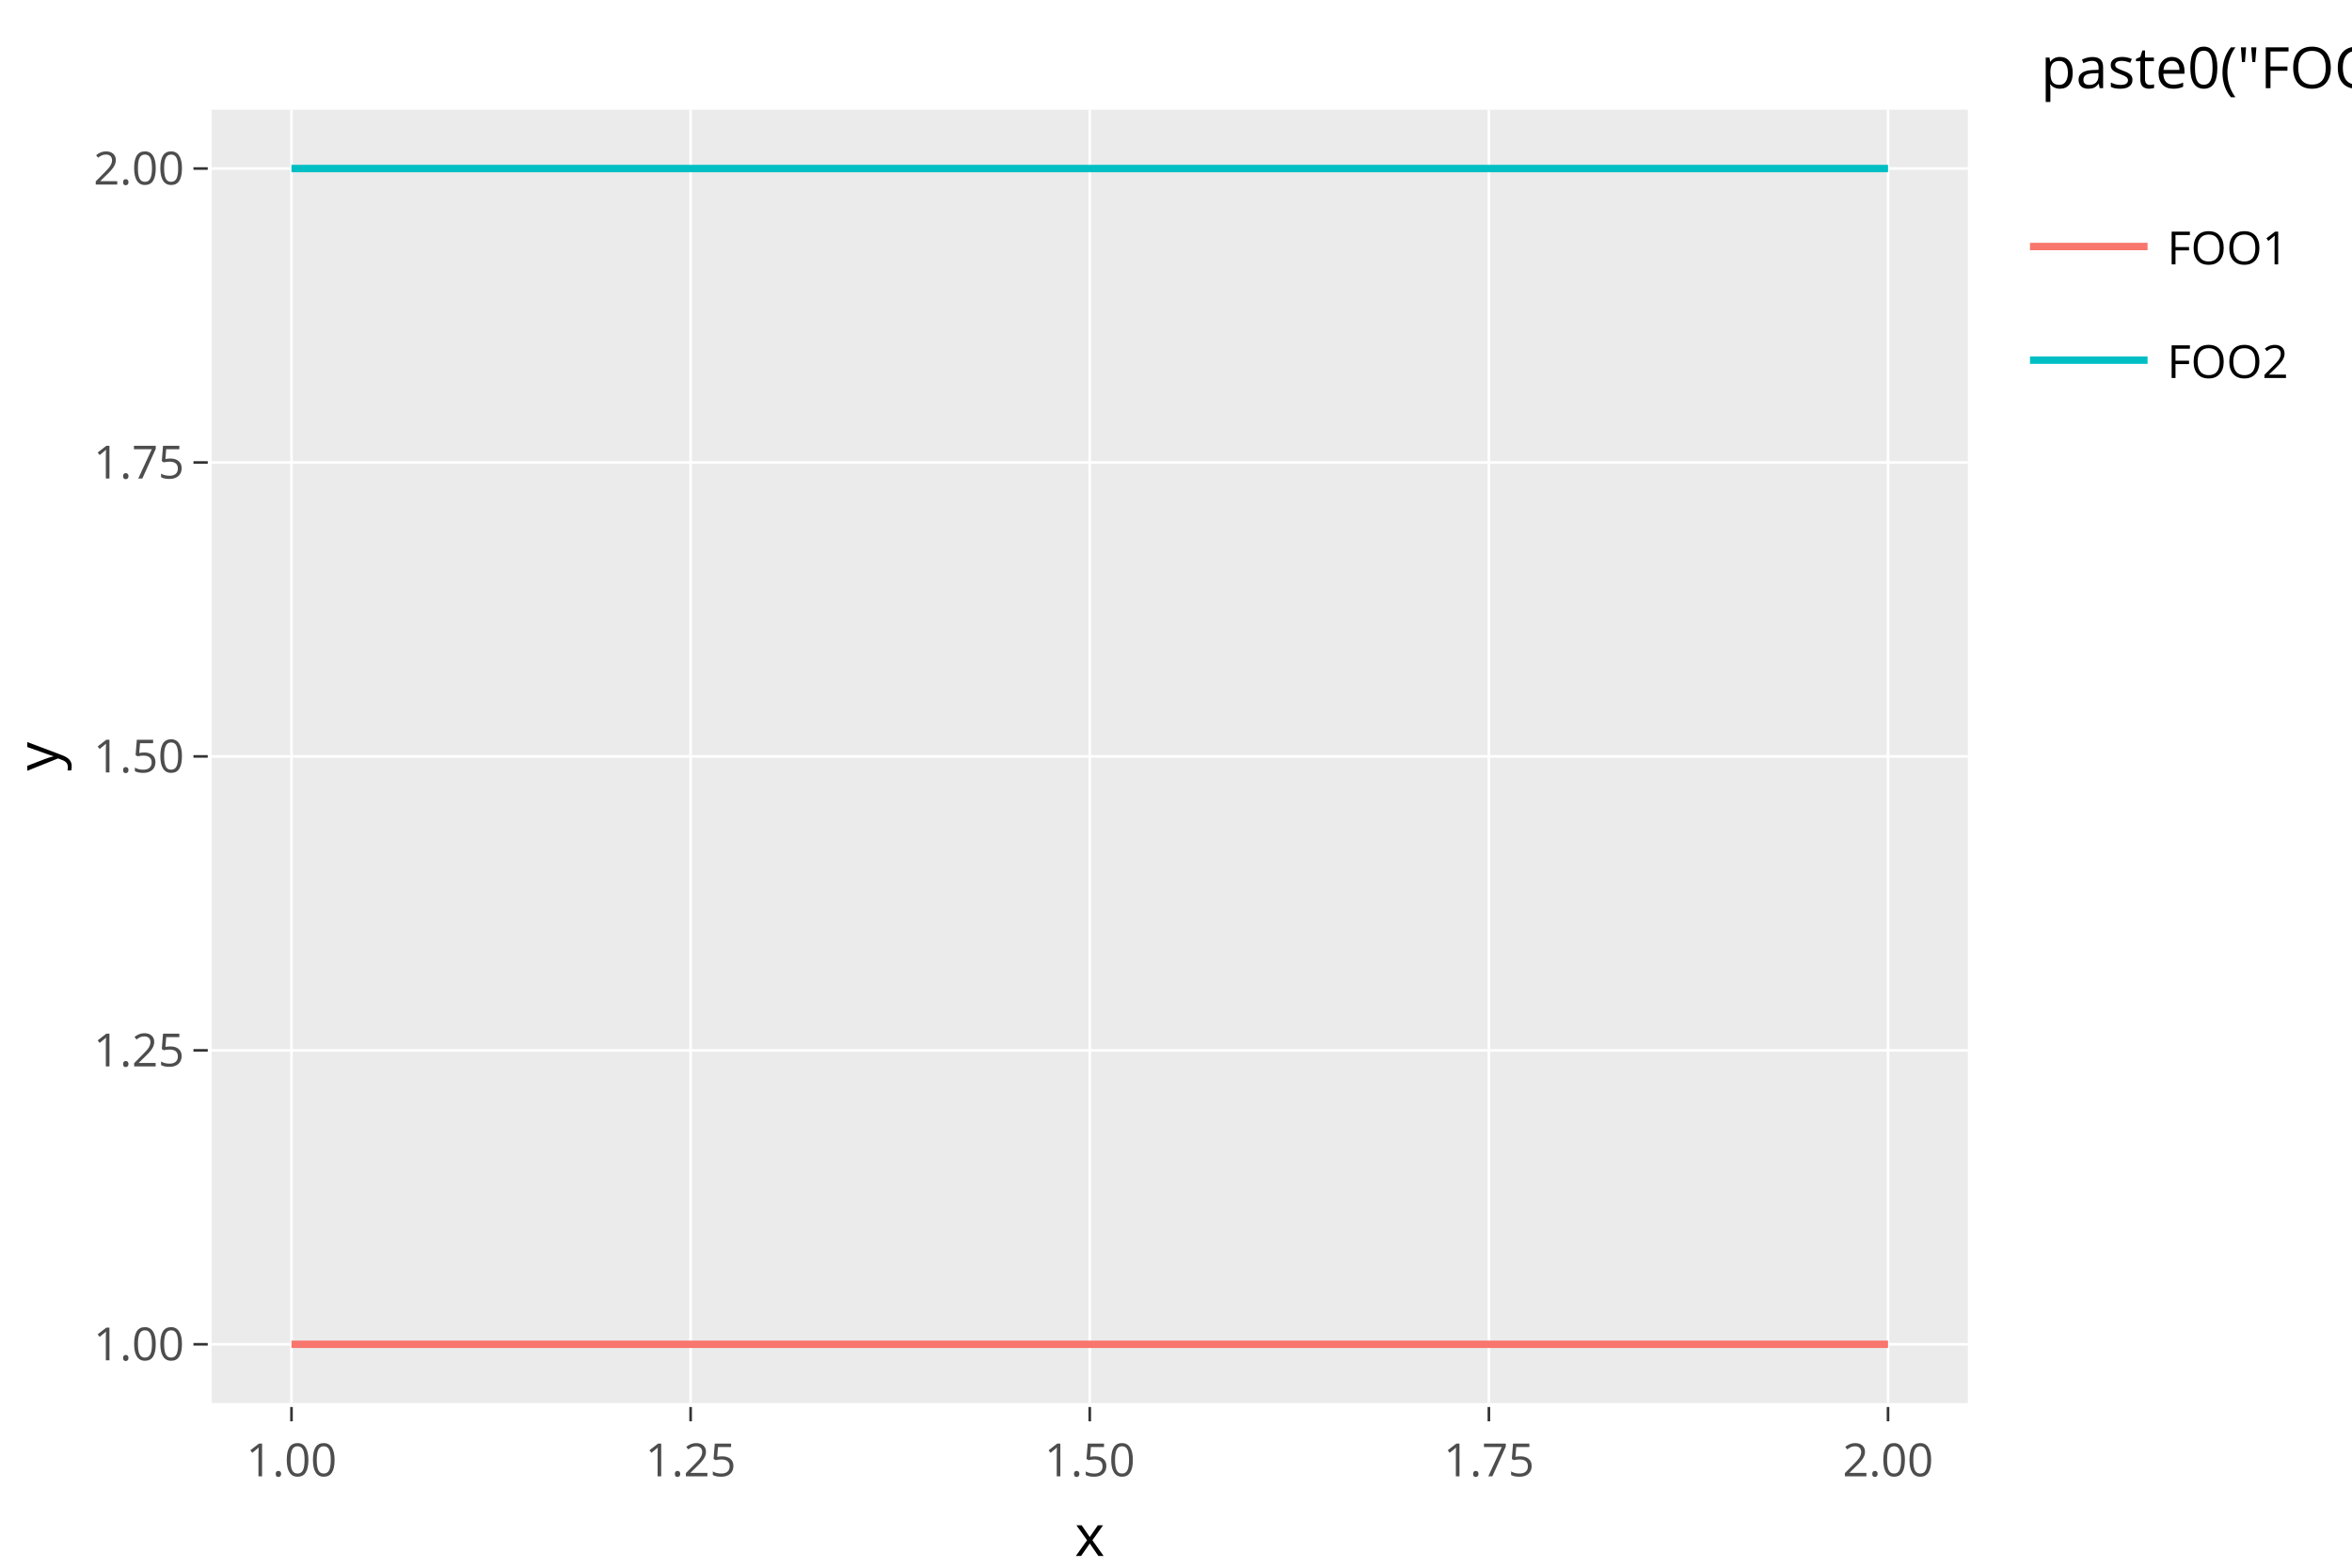
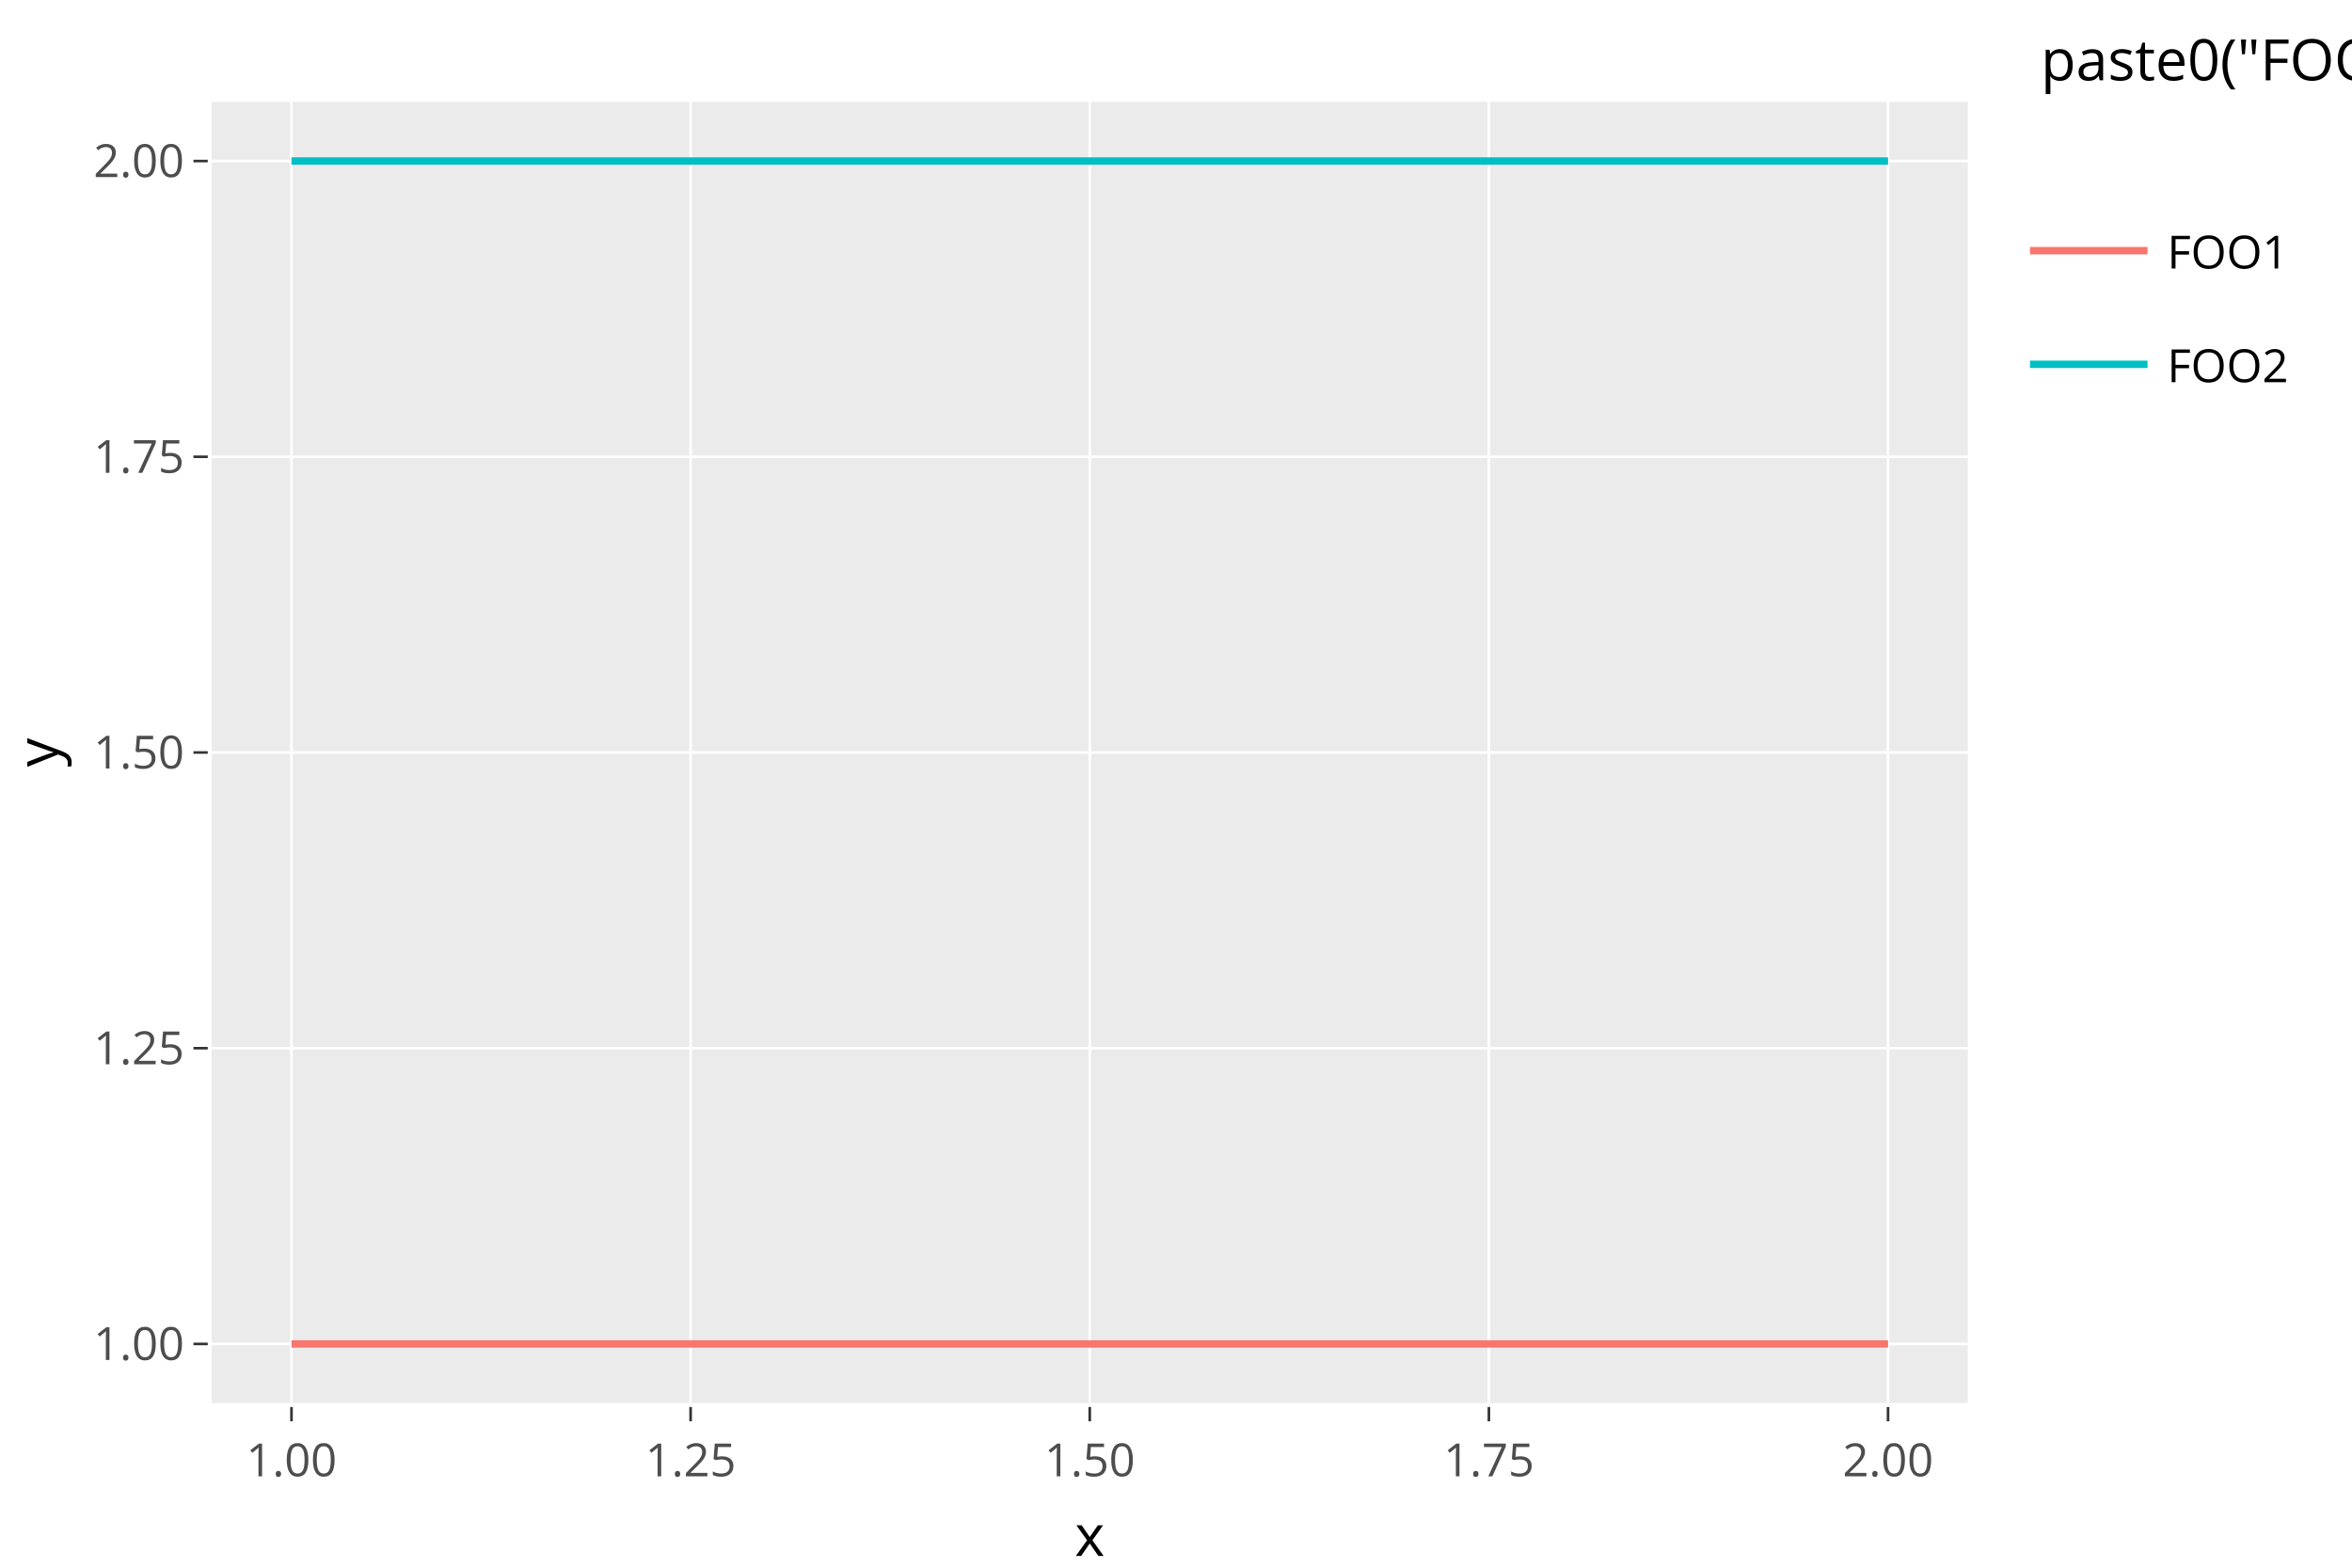
<svg xmlns="http://www.w3.org/2000/svg" class="main-svg" width="600" height="400" viewBox="0 0 600 400">
  <rect x="0" y="0" width="600" height="400" style="fill: rgb(255, 255, 255); fill-opacity: 1;" />
  <defs id="defs-">
    <g class="clips">
      <clipPath id="clipxyplot" class="plotclip">
-         <rect width="448" height="330" />
+         <rect width="448" height="332" />
      </clipPath>
      <clipPath class="axesclip" id="clipx">
        <rect x="54" y="0" width="448" height="400" />
      </clipPath>
      <clipPath class="axesclip" id="clipy">
-         <rect x="0" y="28" width="600" height="330" />
+         <rect x="0" y="26" width="600" height="332" />
      </clipPath>
      <clipPath class="axesclip" id="clipxy">
-         <rect x="54" y="28" width="448" height="330" />
+         <rect x="54" y="26" width="448" height="332" />
      </clipPath>
    </g>
    <g class="gradients" />
  </defs>
  <g class="bglayer">
-     <rect class="bg" x="54" y="28" width="448" height="330" style="fill: rgb(235, 235, 235); fill-opacity: 1; stroke-width: 0;" />
+     <rect class="bg" x="54" y="26" width="448" height="332" style="fill: rgb(235, 235, 235); fill-opacity: 1; stroke-width: 0;" />
  </g>
  <g class="layer-below">
    <g class="imagelayer" />
    <g class="shapelayer" />
  </g>
  <g class="cartesianlayer">
    <g class="subplot xy">
      <g class="layer-subplot">
        <g class="shapelayer" />
        <g class="imagelayer" />
      </g>
      <g class="gridlayer">
        <g class="x">
-           <path class="xgrid crisp" d="M0,28v330" transform="translate(74.36,0)" style="stroke: rgb(255, 255, 255); stroke-opacity: 1; stroke-width: 0.664px;" />
-           <path class="xgrid crisp" d="M0,28v330" transform="translate(176.18,0)" style="stroke: rgb(255, 255, 255); stroke-opacity: 1; stroke-width: 0.664px;" />
-           <path class="xgrid crisp" d="M0,28v330" transform="translate(278,0)" style="stroke: rgb(255, 255, 255); stroke-opacity: 1; stroke-width: 0.664px;" />
-           <path class="xgrid crisp" d="M0,28v330" transform="translate(379.82,0)" style="stroke: rgb(255, 255, 255); stroke-opacity: 1; stroke-width: 0.664px;" />
-           <path class="xgrid crisp" d="M0,28v330" transform="translate(481.64,0)" style="stroke: rgb(255, 255, 255); stroke-opacity: 1; stroke-width: 0.664px;" />
+           <path class="xgrid crisp" d="M0,26v332" transform="translate(74.36,0)" style="stroke: rgb(255, 255, 255); stroke-opacity: 1; stroke-width: 0.664px;" />
+           <path class="xgrid crisp" d="M0,26v332" transform="translate(176.18,0)" style="stroke: rgb(255, 255, 255); stroke-opacity: 1; stroke-width: 0.664px;" />
+           <path class="xgrid crisp" d="M0,26v332" transform="translate(278,0)" style="stroke: rgb(255, 255, 255); stroke-opacity: 1; stroke-width: 0.664px;" />
+           <path class="xgrid crisp" d="M0,26v332" transform="translate(379.82,0)" style="stroke: rgb(255, 255, 255); stroke-opacity: 1; stroke-width: 0.664px;" />
+           <path class="xgrid crisp" d="M0,26v332" transform="translate(481.64,0)" style="stroke: rgb(255, 255, 255); stroke-opacity: 1; stroke-width: 0.664px;" />
        </g>
        <g class="y">
-           <path class="ygrid crisp" d="M54,0h448" transform="translate(0,343)" style="stroke: rgb(255, 255, 255); stroke-opacity: 1; stroke-width: 0.664px;" />
-           <path class="ygrid crisp" d="M54,0h448" transform="translate(0,268)" style="stroke: rgb(255, 255, 255); stroke-opacity: 1; stroke-width: 0.664px;" />
-           <path class="ygrid crisp" d="M54,0h448" transform="translate(0,193)" style="stroke: rgb(255, 255, 255); stroke-opacity: 1; stroke-width: 0.664px;" />
-           <path class="ygrid crisp" d="M54,0h448" transform="translate(0,118)" style="stroke: rgb(255, 255, 255); stroke-opacity: 1; stroke-width: 0.664px;" />
-           <path class="ygrid crisp" d="M54,0h448" transform="translate(0,43)" style="stroke: rgb(255, 255, 255); stroke-opacity: 1; stroke-width: 0.664px;" />
+           <path class="ygrid crisp" d="M54,0h448" transform="translate(0,342.91)" style="stroke: rgb(255, 255, 255); stroke-opacity: 1; stroke-width: 0.664px;" />
+           <path class="ygrid crisp" d="M54,0h448" transform="translate(0,267.45)" style="stroke: rgb(255, 255, 255); stroke-opacity: 1; stroke-width: 0.664px;" />
+           <path class="ygrid crisp" d="M54,0h448" transform="translate(0,192)" style="stroke: rgb(255, 255, 255); stroke-opacity: 1; stroke-width: 0.664px;" />
+           <path class="ygrid crisp" d="M54,0h448" transform="translate(0,116.55)" style="stroke: rgb(255, 255, 255); stroke-opacity: 1; stroke-width: 0.664px;" />
+           <path class="ygrid crisp" d="M54,0h448" transform="translate(0,41.09)" style="stroke: rgb(255, 255, 255); stroke-opacity: 1; stroke-width: 0.664px;" />
        </g>
      </g>
      <g class="zerolinelayer" />
      <path class="xlines-below" />
      <path class="ylines-below" />
      <g class="overlines-below" />
      <g class="xaxislayer-below" />
      <g class="yaxislayer-below" />
      <g class="overaxes-below" />
-       <g class="plot" transform="translate(54, 28)" clip-path="url(#clipxyplot)">
+       <g class="plot" transform="translate(54, 26)" clip-path="url(#clipxyplot)">
        <g class="scatterlayer mlayer">
          <g class="trace scatter trace-vdiffr-plotly-1" style="stroke-miterlimit: 2; opacity: 1;">
-             <path class="js-line" d="M20.36,315L427.64,315" style="vector-effect: non-scaling-stroke; fill: none; stroke: rgb(248, 118, 109); stroke-opacity: 1; stroke-width: 1.89px; opacity: 1;" />
+             <path class="js-line" d="M20.36,316.91L427.64,316.91" style="vector-effect: non-scaling-stroke; fill: none; stroke: rgb(248, 118, 109); stroke-opacity: 1; stroke-width: 1.89px; opacity: 1;" />
            <g class="points" />
          </g>
          <g class="trace scatter trace-vdiffr-plotly-2" style="stroke-miterlimit: 2; opacity: 1;">
-             <path class="js-line" d="M20.36,15L427.64,15" style="vector-effect: non-scaling-stroke; fill: none; stroke: rgb(0, 191, 196); stroke-opacity: 1; stroke-width: 1.89px; opacity: 1;" />
+             <path class="js-line" d="M20.36,15.09L427.64,15.09" style="vector-effect: non-scaling-stroke; fill: none; stroke: rgb(0, 191, 196); stroke-opacity: 1; stroke-width: 1.89px; opacity: 1;" />
            <g class="points" />
          </g>
        </g>
      </g>
      <g class="overplot" />
      <path class="xlines-above crisp" d="" style="fill: none; stroke-width: 1px; stroke: rgb(0, 0, 0); stroke-opacity: 0;" />
      <path class="ylines-above crisp" d="" style="fill: none; stroke-width: 1px; stroke: rgb(0, 0, 0); stroke-opacity: 0;" />
      <g class="overlines-above" />
      <g class="xaxislayer-above">
        <path class="xtick ticks crisp" d="M0,359v3.653" transform="translate(74.36,0)" style="stroke: rgb(51, 51, 51); stroke-opacity: 1; stroke-width: 0.664px;" />
        <path class="xtick ticks crisp" d="M0,359v3.653" transform="translate(176.18,0)" style="stroke: rgb(51, 51, 51); stroke-opacity: 1; stroke-width: 0.664px;" />
        <path class="xtick ticks crisp" d="M0,359v3.653" transform="translate(278,0)" style="stroke: rgb(51, 51, 51); stroke-opacity: 1; stroke-width: 0.664px;" />
        <path class="xtick ticks crisp" d="M0,359v3.653" transform="translate(379.82,0)" style="stroke: rgb(51, 51, 51); stroke-opacity: 1; stroke-width: 0.664px;" />
        <path class="xtick ticks crisp" d="M0,359v3.653" transform="translate(481.64,0)" style="stroke: rgb(51, 51, 51); stroke-opacity: 1; stroke-width: 0.664px;" />
        <g class="xtick">
          <text text-anchor="middle" x="0" y="376.68" transform="translate(74.36,0)" style="font-family: 'Open Sans', verdana, arial, sans-serif; font-size: 11.69px; fill: rgb(77, 77, 77); fill-opacity: 1; white-space: pre;">1.00</text>
        </g>
        <g class="xtick">
          <text text-anchor="middle" x="0" y="376.68" transform="translate(176.18,0)" style="font-family: 'Open Sans', verdana, arial, sans-serif; font-size: 11.69px; fill: rgb(77, 77, 77); fill-opacity: 1; white-space: pre;">1.25</text>
        </g>
        <g class="xtick">
          <text text-anchor="middle" x="0" y="376.68" transform="translate(278,0)" style="font-family: 'Open Sans', verdana, arial, sans-serif; font-size: 11.69px; fill: rgb(77, 77, 77); fill-opacity: 1; white-space: pre;">1.50</text>
        </g>
        <g class="xtick">
          <text text-anchor="middle" x="0" y="376.68" transform="translate(379.82,0)" style="font-family: 'Open Sans', verdana, arial, sans-serif; font-size: 11.69px; fill: rgb(77, 77, 77); fill-opacity: 1; white-space: pre;">1.75</text>
        </g>
        <g class="xtick">
          <text text-anchor="middle" x="0" y="376.68" transform="translate(481.64,0)" style="font-family: 'Open Sans', verdana, arial, sans-serif; font-size: 11.69px; fill: rgb(77, 77, 77); fill-opacity: 1; white-space: pre;">2.00</text>
        </g>
      </g>
      <g class="yaxislayer-above">
-         <path class="ytick ticks crisp" d="M53,0h-3.653" transform="translate(0,343)" style="stroke: rgb(51, 51, 51); stroke-opacity: 1; stroke-width: 0.664px;" />
-         <path class="ytick ticks crisp" d="M53,0h-3.653" transform="translate(0,268)" style="stroke: rgb(51, 51, 51); stroke-opacity: 1; stroke-width: 0.664px;" />
-         <path class="ytick ticks crisp" d="M53,0h-3.653" transform="translate(0,193)" style="stroke: rgb(51, 51, 51); stroke-opacity: 1; stroke-width: 0.664px;" />
-         <path class="ytick ticks crisp" d="M53,0h-3.653" transform="translate(0,118)" style="stroke: rgb(51, 51, 51); stroke-opacity: 1; stroke-width: 0.664px;" />
-         <path class="ytick ticks crisp" d="M53,0h-3.653" transform="translate(0,43)" style="stroke: rgb(51, 51, 51); stroke-opacity: 1; stroke-width: 0.664px;" />
+         <path class="ytick ticks crisp" d="M53,0h-3.653" transform="translate(0,342.91)" style="stroke: rgb(51, 51, 51); stroke-opacity: 1; stroke-width: 0.664px;" />
+         <path class="ytick ticks crisp" d="M53,0h-3.653" transform="translate(0,267.45)" style="stroke: rgb(51, 51, 51); stroke-opacity: 1; stroke-width: 0.664px;" />
+         <path class="ytick ticks crisp" d="M53,0h-3.653" transform="translate(0,192)" style="stroke: rgb(51, 51, 51); stroke-opacity: 1; stroke-width: 0.664px;" />
+         <path class="ytick ticks crisp" d="M53,0h-3.653" transform="translate(0,116.55)" style="stroke: rgb(51, 51, 51); stroke-opacity: 1; stroke-width: 0.664px;" />
+         <path class="ytick ticks crisp" d="M53,0h-3.653" transform="translate(0,41.09)" style="stroke: rgb(51, 51, 51); stroke-opacity: 1; stroke-width: 0.664px;" />
        <g class="ytick">
-           <text text-anchor="end" x="47.009" y="4.091" transform="translate(0,343)" style="font-family: 'Open Sans', verdana, arial, sans-serif; font-size: 11.69px; fill: rgb(77, 77, 77); fill-opacity: 1; white-space: pre;">1.00</text>
+           <text text-anchor="end" x="47.009" y="4.091" transform="translate(0,342.91)" style="font-family: 'Open Sans', verdana, arial, sans-serif; font-size: 11.69px; fill: rgb(77, 77, 77); fill-opacity: 1; white-space: pre;">1.00</text>
        </g>
        <g class="ytick">
-           <text text-anchor="end" x="47.009" y="4.091" transform="translate(0,268)" style="font-family: 'Open Sans', verdana, arial, sans-serif; font-size: 11.69px; fill: rgb(77, 77, 77); fill-opacity: 1; white-space: pre;">1.25</text>
+           <text text-anchor="end" x="47.009" y="4.091" transform="translate(0,267.45)" style="font-family: 'Open Sans', verdana, arial, sans-serif; font-size: 11.69px; fill: rgb(77, 77, 77); fill-opacity: 1; white-space: pre;">1.25</text>
        </g>
        <g class="ytick">
-           <text text-anchor="end" x="47.009" y="4.091" transform="translate(0,193)" style="font-family: 'Open Sans', verdana, arial, sans-serif; font-size: 11.69px; fill: rgb(77, 77, 77); fill-opacity: 1; white-space: pre;">1.50</text>
+           <text text-anchor="end" x="47.009" y="4.091" transform="translate(0,192)" style="font-family: 'Open Sans', verdana, arial, sans-serif; font-size: 11.69px; fill: rgb(77, 77, 77); fill-opacity: 1; white-space: pre;">1.50</text>
        </g>
        <g class="ytick">
-           <text text-anchor="end" x="47.009" y="4.091" transform="translate(0,118)" style="font-family: 'Open Sans', verdana, arial, sans-serif; font-size: 11.69px; fill: rgb(77, 77, 77); fill-opacity: 1; white-space: pre;">1.75</text>
+           <text text-anchor="end" x="47.009" y="4.091" transform="translate(0,116.55)" style="font-family: 'Open Sans', verdana, arial, sans-serif; font-size: 11.69px; fill: rgb(77, 77, 77); fill-opacity: 1; white-space: pre;">1.75</text>
        </g>
        <g class="ytick">
-           <text text-anchor="end" x="47.009" y="4.091" transform="translate(0,43)" style="font-family: 'Open Sans', verdana, arial, sans-serif; font-size: 11.69px; fill: rgb(77, 77, 77); fill-opacity: 1; white-space: pre;">2.00</text>
+           <text text-anchor="end" x="47.009" y="4.091" transform="translate(0,41.09)" style="font-family: 'Open Sans', verdana, arial, sans-serif; font-size: 11.69px; fill: rgb(77, 77, 77); fill-opacity: 1; white-space: pre;">2.00</text>
        </g>
      </g>
      <g class="overaxes-above" />
    </g>
  </g>
  <g class="polarlayer" />
  <g class="ternarylayer" />
  <g class="geolayer" />
  <g class="pielayer" />
  <g class="glimages" />
  <defs id="topdefs-">
    <g class="clips" />
    <clipPath id="legend">
      <rect width="78.22" height="58.22" x="1.89" y="1.89" />
    </clipPath>
  </defs>
  <g class="layer-above">
    <g class="imagelayer" />
    <g class="shapelayer">
-       <path data-index="0" fill-rule="evenodd" d="M54,358H502V28H54Z" style="opacity: 1; stroke: rgb(0, 0, 0); stroke-opacity: 0; fill: rgb(0, 0, 0); fill-opacity: 0; stroke-width: 0px;" />
+       <path data-index="0" fill-rule="evenodd" d="M54,358H502V26H54Z" style="opacity: 1; stroke: rgb(0, 0, 0); stroke-opacity: 0; fill: rgb(0, 0, 0); fill-opacity: 0; stroke-width: 0px;" />
    </g>
  </g>
  <g class="infolayer">
-     <g class="legend" pointer-events="all" transform="translate(510.96, 46.50677)">
+     <g class="legend" pointer-events="all" transform="translate(510.96, 47.56693)">
      <rect class="bg" shape-rendering="crispEdges" style="stroke: rgb(0, 0, 0); stroke-opacity: 0; fill: rgb(255, 255, 255); fill-opacity: 1; stroke-width: 1.89px;" width="80.11" height="60.11" x="0.945" y="0.945" />
      <g class="scrollbox" transform="translate(0, 0)" clip-path="url(#legend)">
        <g class="groups" transform="translate(0, 0)">
          <g class="traces" transform="translate(1.889764, 16.38976)" style="opacity: 1;">
            <g class="layers" style="opacity: 1;">
              <g class="legendfill" />
              <g class="legendlines">
                <path class="js-line" d="M5,0h30" style="fill: none; stroke: rgb(248, 118, 109); stroke-opacity: 1; stroke-width: 1.89px;" />
              </g>
              <g class="legendsymbols">
                <g class="legendpoints" />
              </g>
            </g>
            <text class="legendtext user-select-none" text-anchor="start" x="40" y="4.559" style="font-family: 'Open Sans', verdana, arial, sans-serif; font-size: 11.69px; fill: rgb(0, 0, 0); fill-opacity: 1; white-space: pre;">FOO1</text>
            <rect class="legendtoggle" pointer-events="all" style="cursor: pointer; fill: rgb(0, 0, 0); fill-opacity: 0;" x="0" y="-9.5" width="122" height="19" />
          </g>
        </g>
        <g class="groups" transform="translate(0, 10)">
          <g class="traces" transform="translate(1.889764, 35.38976)" style="opacity: 1;">
            <g class="layers" style="opacity: 1;">
              <g class="legendfill" />
              <g class="legendlines">
                <path class="js-line" d="M5,0h30" style="fill: none; stroke: rgb(0, 191, 196); stroke-opacity: 1; stroke-width: 1.89px;" />
              </g>
              <g class="legendsymbols">
                <g class="legendpoints" />
              </g>
            </g>
            <text class="legendtext user-select-none" text-anchor="start" x="40" y="4.559" style="font-family: 'Open Sans', verdana, arial, sans-serif; font-size: 11.69px; fill: rgb(0, 0, 0); fill-opacity: 1; white-space: pre;">FOO2</text>
            <rect class="legendtoggle" pointer-events="all" x="0" y="-9.5" width="122" height="19" style="cursor: pointer; fill: rgb(0, 0, 0); fill-opacity: 0;" />
          </g>
        </g>
      </g>
      <rect class="scrollbar" rx="20" ry="3" width="0" height="0" style="fill: rgb(128, 139, 164); fill-opacity: 1;" x="0" y="0" />
    </g>
    <g class="g-gtitle" />
    <g class="g-xtitle" transform="translate(0,-14.83562)">
      <text class="xtitle" x="278" y="411.836" text-anchor="middle" style="font-family: 'Open Sans', verdana, arial, sans-serif; font-size: 14.61px; fill: rgb(0, 0, 0); opacity: 1; font-weight: normal; white-space: pre;">x</text>
    </g>
    <g class="g-ytitle">
-       <text class="ytitle" transform="rotate(-90,14.77626,193)" x="14.776" y="193" text-anchor="middle" style="font-family: 'Open Sans', verdana, arial, sans-serif; font-size: 14.61px; fill: rgb(0, 0, 0); opacity: 1; font-weight: normal; white-space: pre;">y</text>
+       <text class="ytitle" transform="rotate(-90,14.77626,192)" x="14.776" y="192" text-anchor="middle" style="font-family: 'Open Sans', verdana, arial, sans-serif; font-size: 14.61px; fill: rgb(0, 0, 0); opacity: 1; font-weight: normal; white-space: pre;">y</text>
    </g>
    <g class="annotation" data-index="0" style="opacity: 1;">
-       <g class="annotation-text-g" transform="rotate(0,575.96,17)">
-         <g class="cursor-pointer" transform="translate(511, 6)">
+       <g class="annotation-text-g" transform="rotate(0,575.96,15)">
+         <g class="cursor-pointer" transform="translate(511, 4)">
          <rect class="bg" x="0.5" y="0.5" width="129" height="21" style="stroke-width: 1px; stroke: rgb(0, 0, 0); stroke-opacity: 0; fill: rgb(0, 0, 0); fill-opacity: 0;" />
          <text class="annotation-text" text-anchor="middle" x="65.203" y="16.5" style="font-family: 'Open Sans', verdana, arial, sans-serif; font-size: 14.612px; fill: rgb(0, 0, 0); fill-opacity: 1; white-space: pre;">paste0("FOO", y)</text>
        </g>
      </g>
    </g>
  </g>
</svg>
